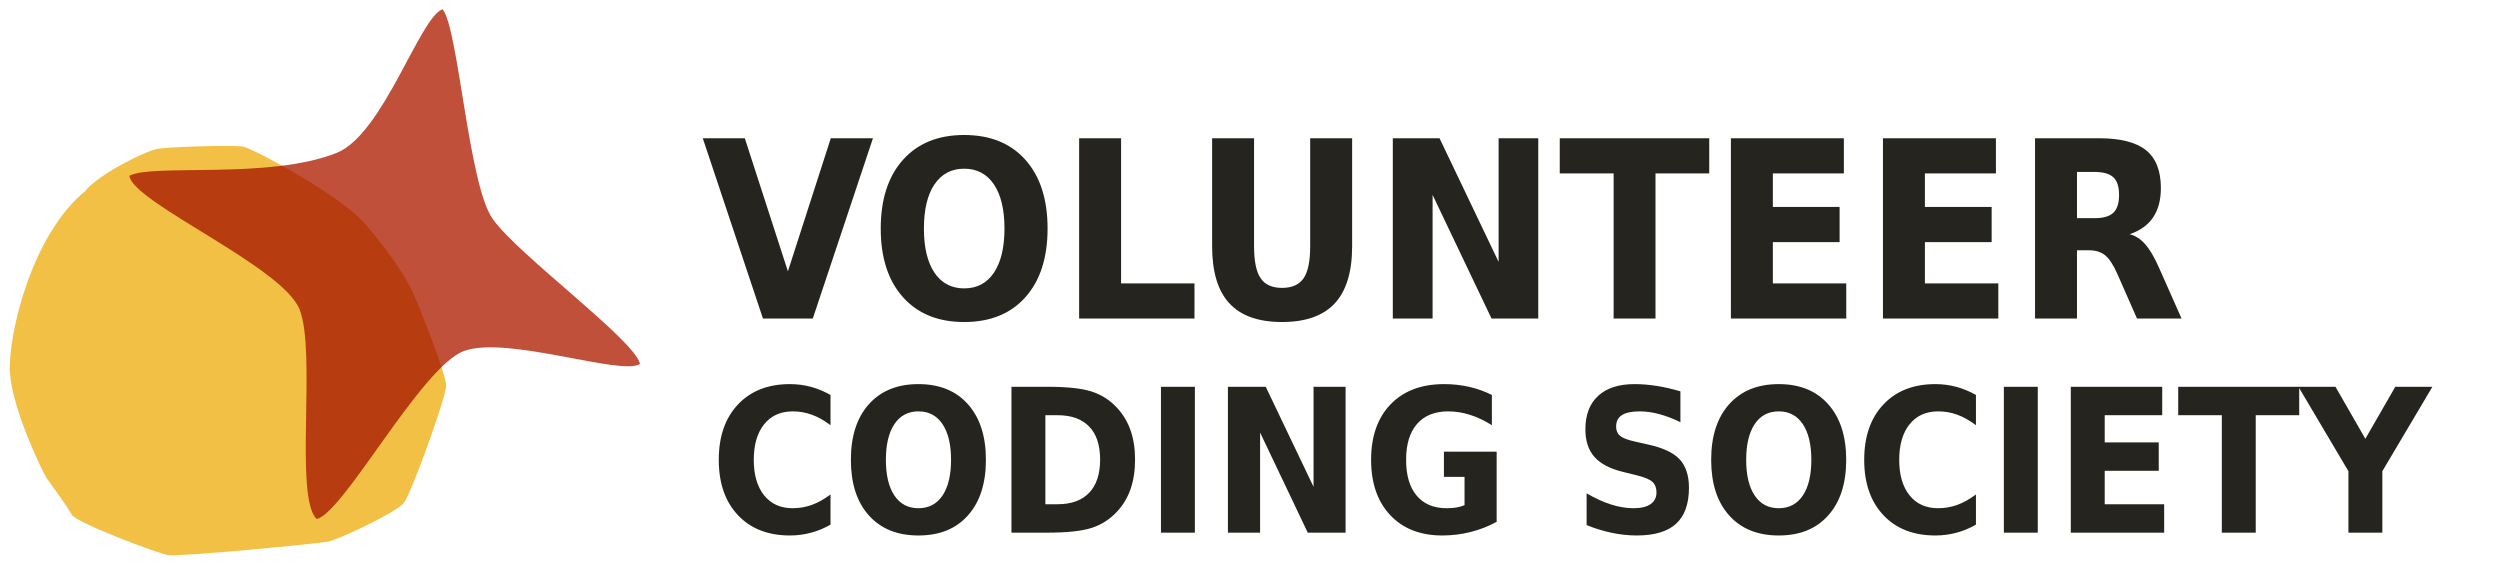
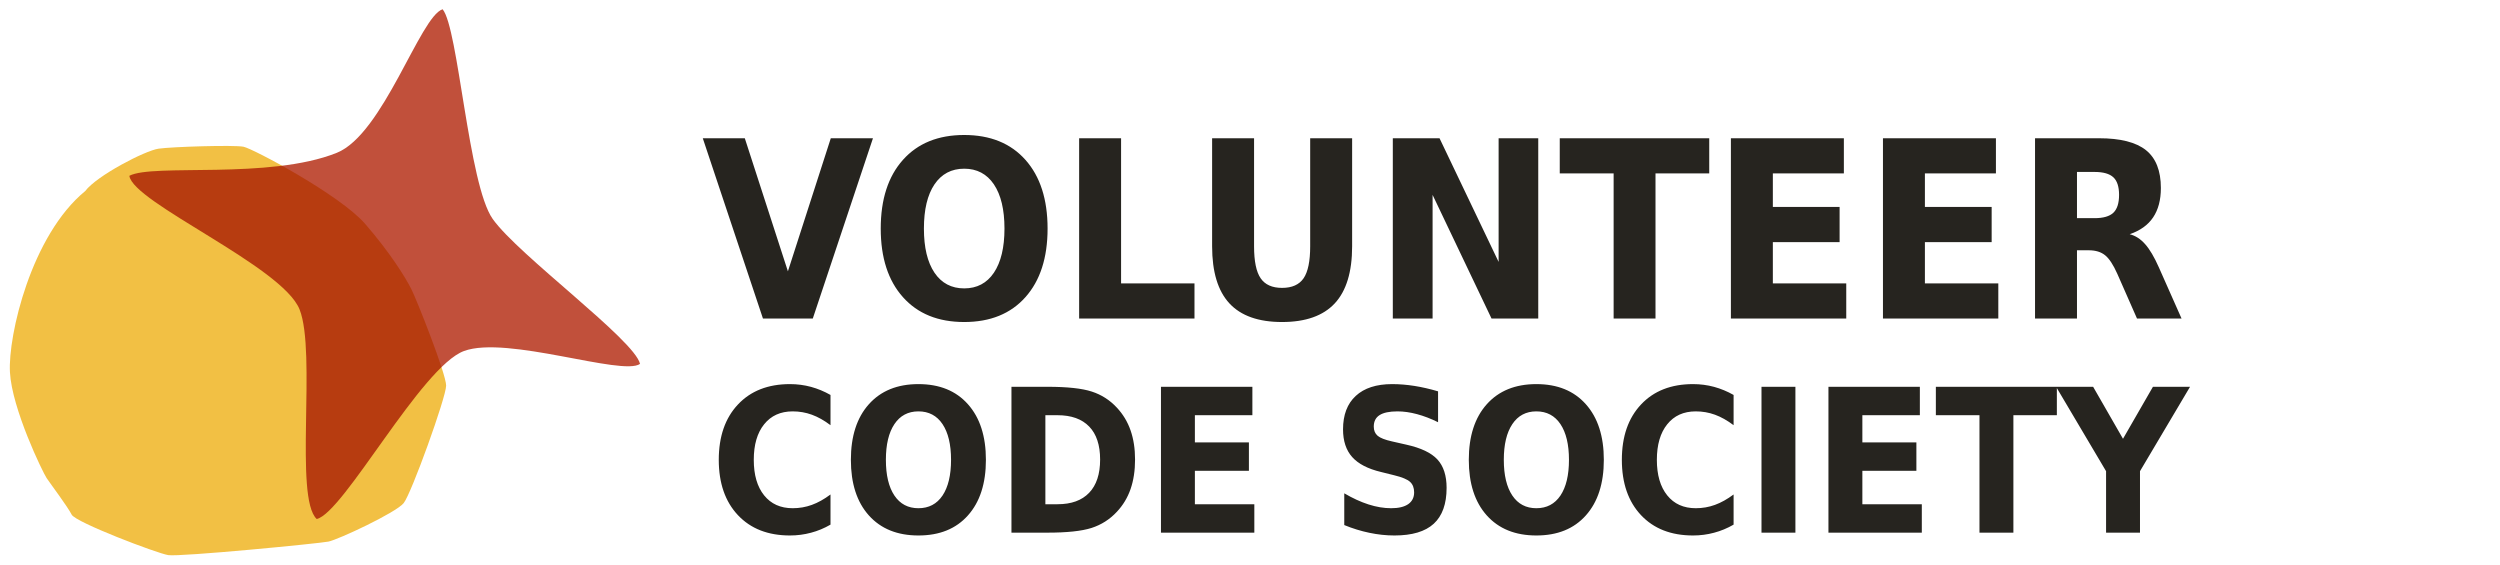
- <svg xmlns="http://www.w3.org/2000/svg" viewBox="3.03 13.21 539.865 121.97" width="2161" height="488" style="isolation:isolate" role="img" aria-label="Volunteer Coding Society mark" version="1.1" id="svg2">
+ <svg xmlns="http://www.w3.org/2000/svg" viewBox="3.03 13.21 539.865 121.97" width="2161" height="488" style="isolation:isolate" role="img" aria-label="Volunteer Code Society mark" version="1.1" id="svg2">
  <defs id="defs2" />
  <path d="m 21.31,54.49 c 2.5,-3.33 12.93,-8.74 15.85,-9.16 2.92,-0.42 16.26,-0.83 18.35,-0.42 2.08,0.42 20.85,10.41 26.27,16.65 5.42,6.24 8.76,11.65 10.01,14.15 1.25,2.5 7.5,18.31 7.5,20.81 0,2.49 -7.5,23.3 -9.17,25.38 -1.67,2.08 -14.18,7.91 -16.26,8.32 -2.09,0.42 -32.11,3.33 -34.62,2.92 -2.5,-0.42 -20.01,-7.08 -20.85,-8.74 -0.83,-1.67 -4.58,-6.66 -5.42,-7.91 C 12.14,115.24 5.46,101.51 5.05,93.6 4.63,85.7 9.64,64.06 21.31,54.49 Z" fill="#f2c044" id="path1" />
  <path d="m 30.85,51.19 c 5.09,-2.7 30.21,0.89 44.81,-4.96 10.06,-4.04 18,-29.48 22.87,-31.02 3.4,4.03 5.56,37.85 10.81,45.29 5.52,7.82 30.71,26.17 31.84,31.33 -3.82,2.69 -28.75,-6.2 -38.02,-2.79 -9.27,3.41 -25.98,34.97 -31.83,36.3 -4.92,-4.56 0,-35.99 -3.71,-45.29 C 63.91,70.74 31.63,57 30.85,51.19 Z" fill="#c1503b" style="mix-blend-mode:multiply" id="path2" />
  <text xml:space="preserve" style="font-style:normal;font-variant:normal;font-weight:bold;font-stretch:semi-condensed;font-size:43.24px;font-family:'DejaVu Sans';-inkscape-font-specification:'DejaVu Sans, Bold Semi-Condensed';font-variant-ligatures:normal;font-variant-caps:normal;font-variant-numeric:normal;font-variant-east-asian:normal;writing-mode:lr-tb;direction:ltr;opacity:1;fill:#26241f;stroke-width:0.295" x="156.254" y="128.29" id="text2">
-     <tspan id="tspan5" x="156.254" y="128.29" style="stroke-width:0.295">CODING SOCIETY</tspan>
+     <tspan id="tspan5" x="156.254" y="128.29" style="stroke-width:0.295">CODE SOCIETY</tspan>
  </text>
  <text xml:space="preserve" style="font-style:normal;font-variant:normal;font-weight:bold;font-stretch:semi-condensed;font-size:53.443px;font-family:'DejaVu Sans';-inkscape-font-specification:'DejaVu Sans, Bold Semi-Condensed';font-variant-ligatures:normal;font-variant-caps:normal;font-variant-numeric:normal;font-variant-east-asian:normal;writing-mode:lr-tb;direction:ltr;opacity:1;fill:#26241f;stroke-width:0.34" x="154.502" y="82.029" id="text6">
    <tspan id="tspan6" style="stroke-width:0.34" x="154.502" y="82.029">VOLUNTEER</tspan>
  </text>
</svg>
